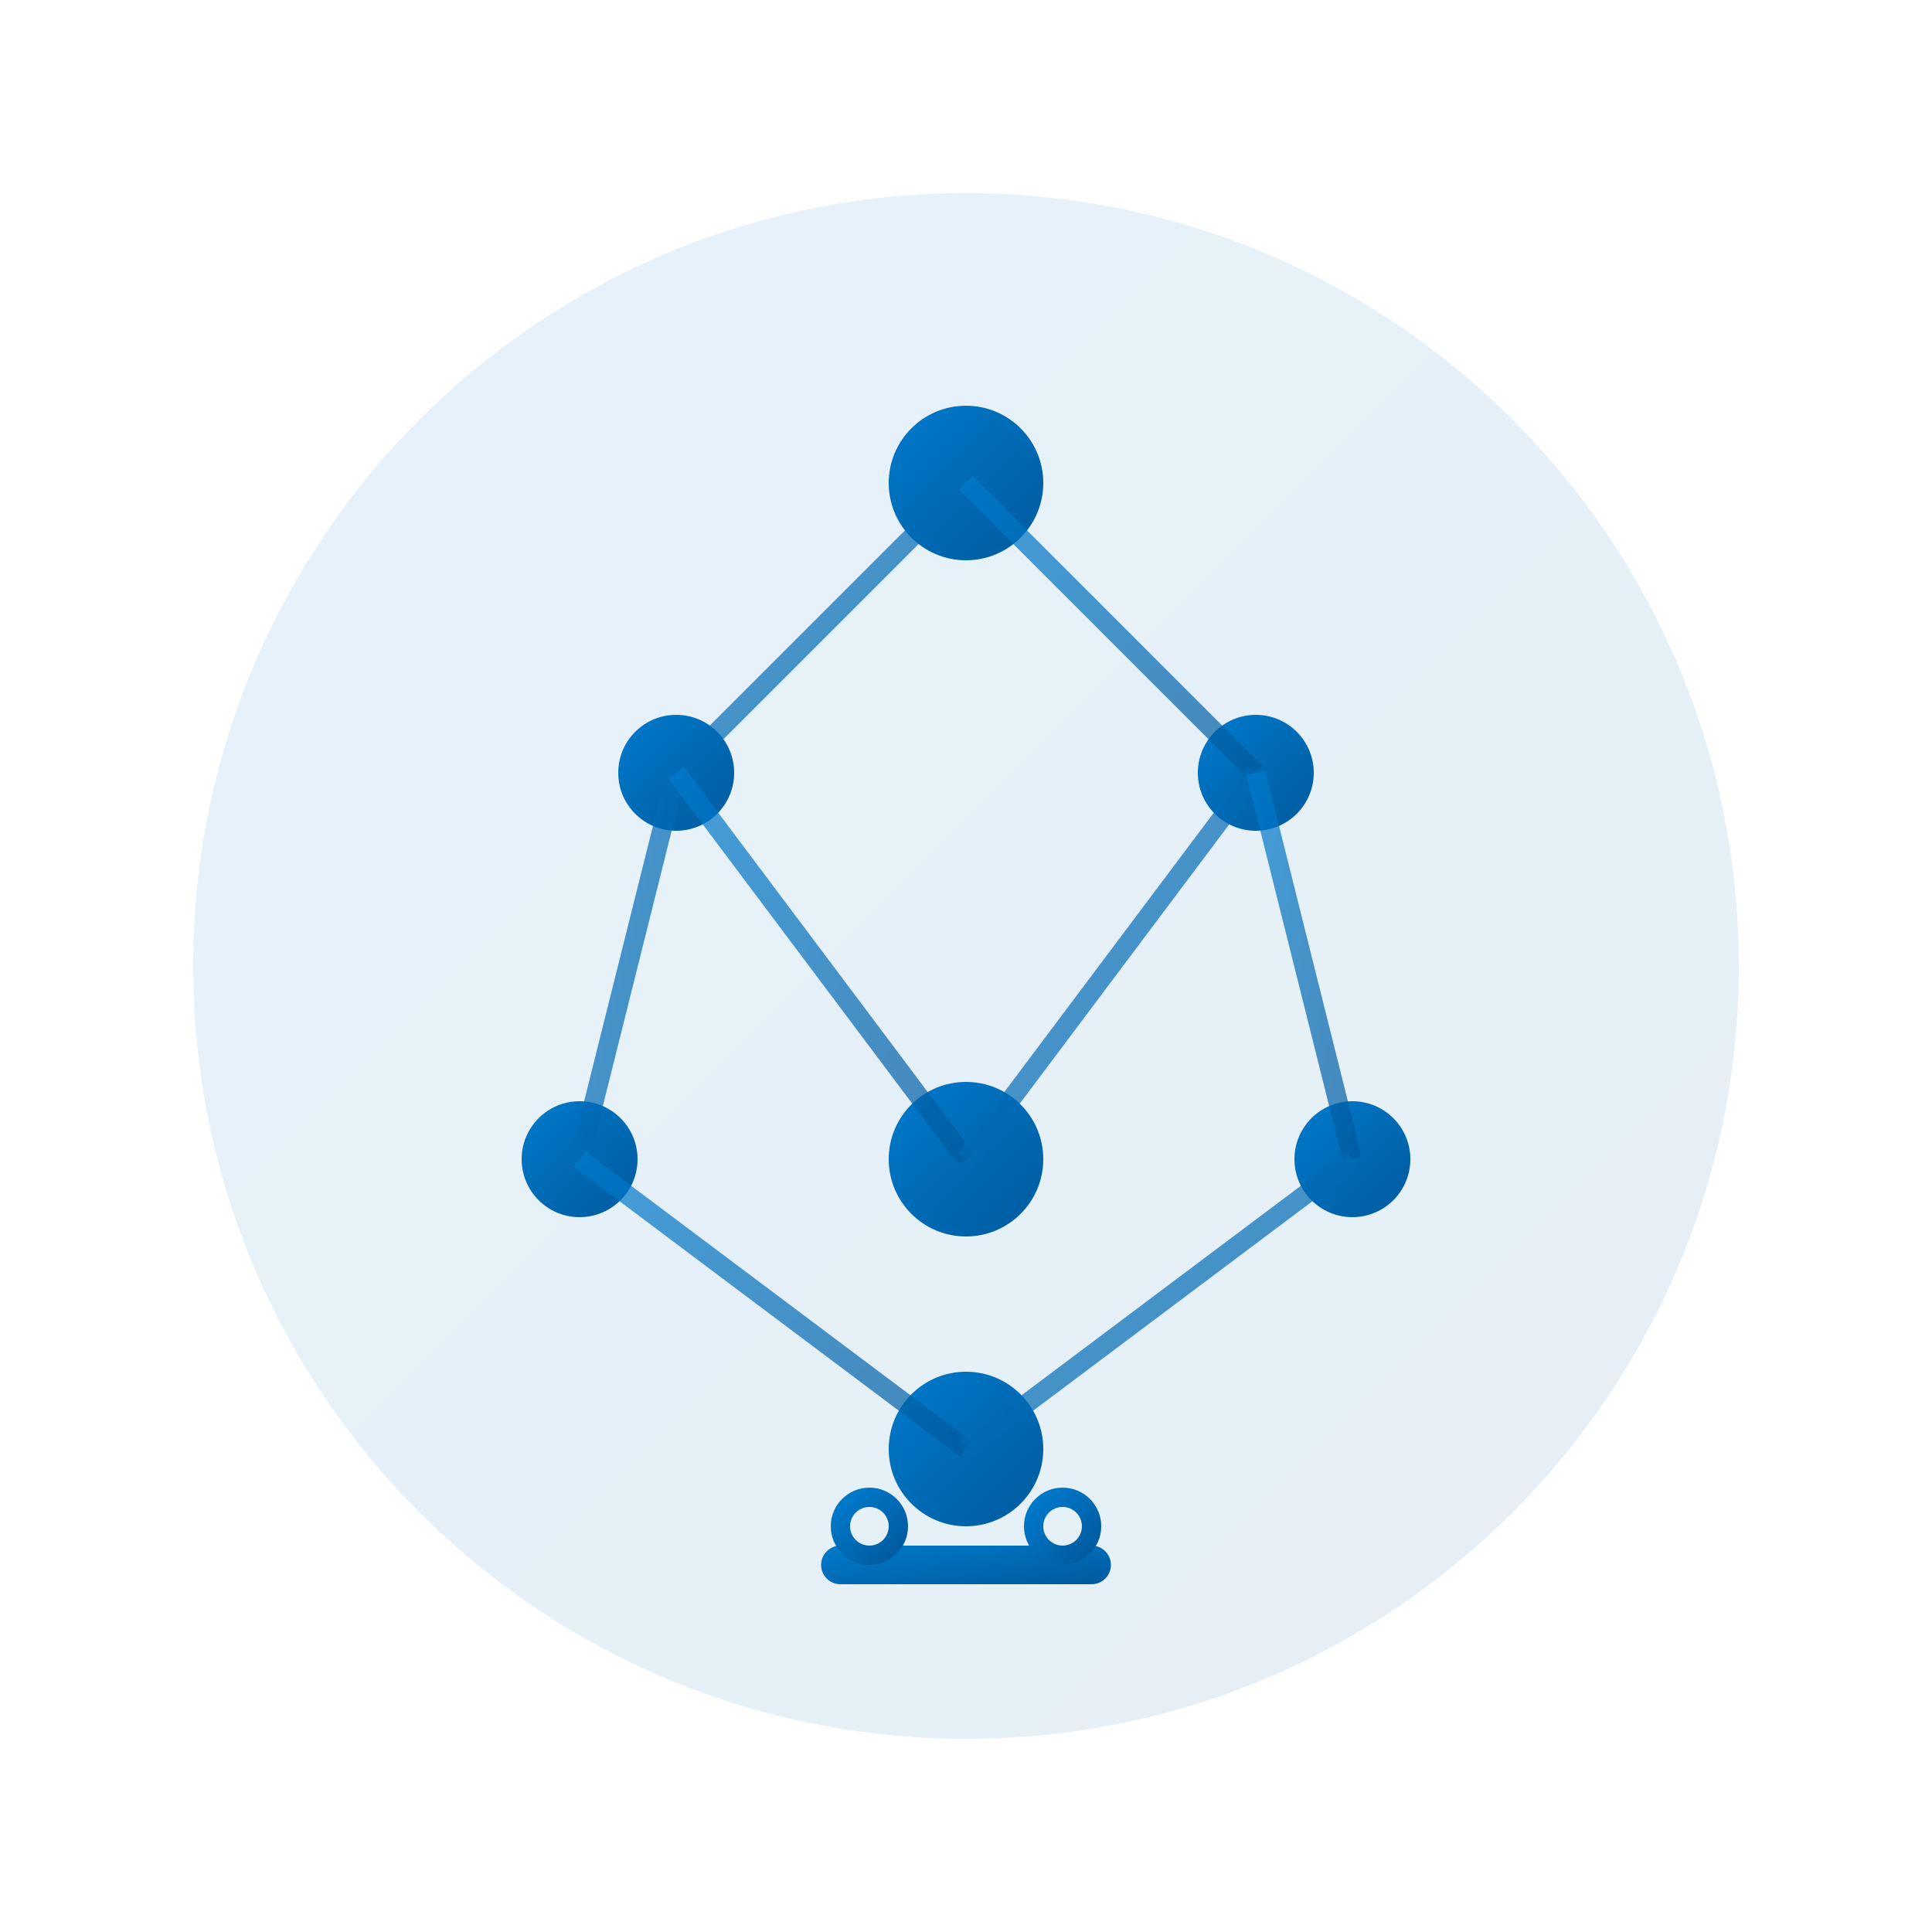
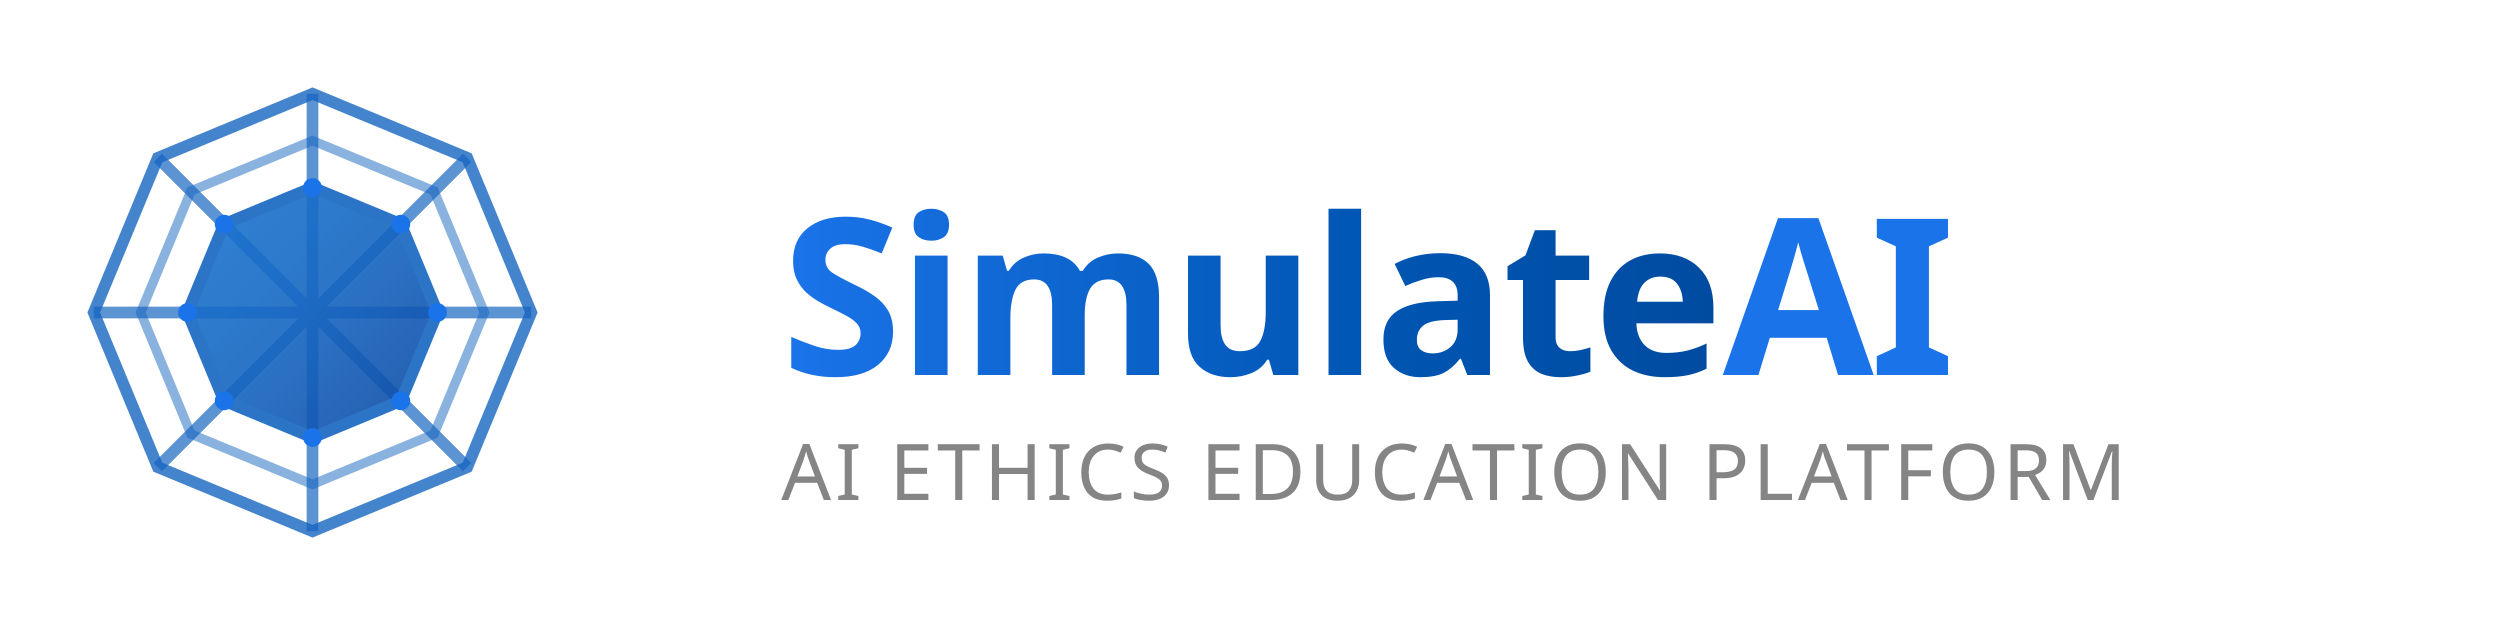
- <svg xmlns="http://www.w3.org/2000/svg" viewBox="0 0 200 200" role="img" aria-label="SimulateAI Logo">
+ <svg xmlns="http://www.w3.org/2000/svg" width="320" height="80" viewBox="0 0 320 80" role="img" aria-label="SimulateAI Logo">
  <defs>
-     <linearGradient id="logoGradient" x1="0%" y1="0%" x2="100%" y2="100%">
-       <stop offset="0%" style="stop-color:#007acc;stop-opacity:1" />
-       <stop offset="100%" style="stop-color:#005a9e;stop-opacity:1" />
+     <linearGradient id="radarGradient" x1="0%" y1="0%" x2="100%" y2="100%">
+       <stop offset="0%" style="stop-color:#1976d2" />
+       <stop offset="50%" style="stop-color:#1565c0" />
+       <stop offset="100%" style="stop-color:#0d47a1" />
    </linearGradient>
+     <linearGradient id="textGradient" x1="0%" y1="0%" x2="100%" y2="0%">
+       <stop offset="0%" style="stop-color:#1a73e8" />
+       <stop offset="50%" style="stop-color:#0056b3" />
+       <stop offset="100%" style="stop-color:#004494" />
+     </linearGradient>
+     <filter id="dropShadow" x="-20%" y="-20%" width="140%" height="140%">
+       <feDropShadow dx="2" dy="2" stdDeviation="2" flood-color="#000000" flood-opacity="0.1" />
+     </filter>
  </defs>
-   <circle cx="100" cy="100" r="80" fill="url(#logoGradient)" opacity="0.1" />
-   <circle cx="100" cy="50" r="8" fill="url(#logoGradient)" />
-   <circle cx="70" cy="80" r="6" fill="url(#logoGradient)" />
-   <circle cx="130" cy="80" r="6" fill="url(#logoGradient)" />
-   <circle cx="60" cy="120" r="6" fill="url(#logoGradient)" />
-   <circle cx="100" cy="120" r="8" fill="url(#logoGradient)" />
-   <circle cx="140" cy="120" r="6" fill="url(#logoGradient)" />
-   <circle cx="100" cy="150" r="8" fill="url(#logoGradient)" />
-   <line x1="100" y1="50" x2="70" y2="80" stroke="url(#logoGradient)" stroke-width="2" opacity="0.7" />
-   <line x1="100" y1="50" x2="130" y2="80" stroke="url(#logoGradient)" stroke-width="2" opacity="0.7" />
-   <line x1="70" y1="80" x2="60" y2="120" stroke="url(#logoGradient)" stroke-width="2" opacity="0.7" />
-   <line x1="70" y1="80" x2="100" y2="120" stroke="url(#logoGradient)" stroke-width="2" opacity="0.7" />
-   <line x1="130" y1="80" x2="100" y2="120" stroke="url(#logoGradient)" stroke-width="2" opacity="0.7" />
-   <line x1="130" y1="80" x2="140" y2="120" stroke="url(#logoGradient)" stroke-width="2" opacity="0.7" />
-   <line x1="60" y1="120" x2="100" y2="150" stroke="url(#logoGradient)" stroke-width="2" opacity="0.7" />
-   <line x1="100" y1="120" x2="100" y2="150" stroke="url(#logoGradient)" stroke-width="2" opacity="0.7" />
-   <line x1="140" y1="120" x2="100" y2="150" stroke="url(#logoGradient)" stroke-width="2" opacity="0.7" />
-   <rect x="85" y="160" width="30" height="4" fill="url(#logoGradient)" rx="2" />
-   <line x1="100" y1="162" x2="100" y2="175" stroke="url(#logoGradient)" stroke-width="3" />
-   <circle cx="90" cy="158" r="3" fill="none" stroke="url(#logoGradient)" stroke-width="2" />
-   <circle cx="110" cy="158" r="3" fill="none" stroke="url(#logoGradient)" stroke-width="2" />
+   <g transform="translate(40, 40)">
+     <polygon points="0,-28 19.8,-19.8 28,0 19.8,19.8 0,28 -19.8,19.8 -28,0 -19.8,-19.8" fill="none" stroke="#1565c0" stroke-width="1.5" opacity="0.8" />
+     <polygon points="0,-22 15.56,-15.56 22,0 15.56,15.56 0,22 -15.56,15.56 -22,0 -15.56,-15.56" fill="none" stroke="#1565c0" stroke-width="1.2" opacity="0.5" />
+     <g stroke="#1565c0" stroke-width="1.5" opacity="0.7">
+       <line x1="0" y1="0" x2="0" y2="-28" />
+       <line x1="0" y1="0" x2="19.8" y2="-19.8" />
+       <line x1="0" y1="0" x2="28" y2="0" />
+       <line x1="0" y1="0" x2="19.8" y2="19.8" />
+       <line x1="0" y1="0" x2="0" y2="28" />
+       <line x1="0" y1="0" x2="-19.8" y2="19.8" />
+       <line x1="0" y1="0" x2="-28" y2="0" />
+       <line x1="0" y1="0" x2="-19.8" y2="-19.8" />
+     </g>
+     <polygon points="0,-16 11.31,-11.31 16,0 11.31,11.31 0,16 -11.31,11.31 -16,0 -11.31,-11.31" fill="url(#radarGradient)" stroke="#1565c0" stroke-width="1.5" opacity="0.9" />
+     <g fill="#1a73e8">
+       <circle cx="0" cy="-16" r="1.2" />
+       <circle cx="11.31" cy="-11.31" r="1.2" />
+       <circle cx="16" cy="0" r="1.2" />
+       <circle cx="11.31" cy="11.31" r="1.2" />
+       <circle cx="0" cy="16" r="1.2" />
+       <circle cx="-11.31" cy="11.31" r="1.2" />
+       <circle cx="-16" cy="0" r="1.2" />
+       <circle cx="-11.31" cy="-11.31" r="1.2" />
+     </g>
+   </g>
+   <g transform="translate(100, 40)">
+     <text x="0" y="8" font-family="'Segoe UI', -apple-system, BlinkMacSystemFont, system-ui, sans-serif" font-size="28" font-weight="600" fill="url(#textGradient)" letter-spacing="-0.5px">
+       Simulate<tspan fill="#1a73e8" font-weight="700">AI</tspan>
+     </text>
+     <text x="0" y="24" font-family="'Segoe UI', -apple-system, BlinkMacSystemFont, system-ui, sans-serif" font-size="10" font-weight="400" fill="#666" letter-spacing="0.5px" opacity="0.8">
+       AI ETHICS EDUCATION PLATFORM
+     </text>
+   </g>
</svg>
